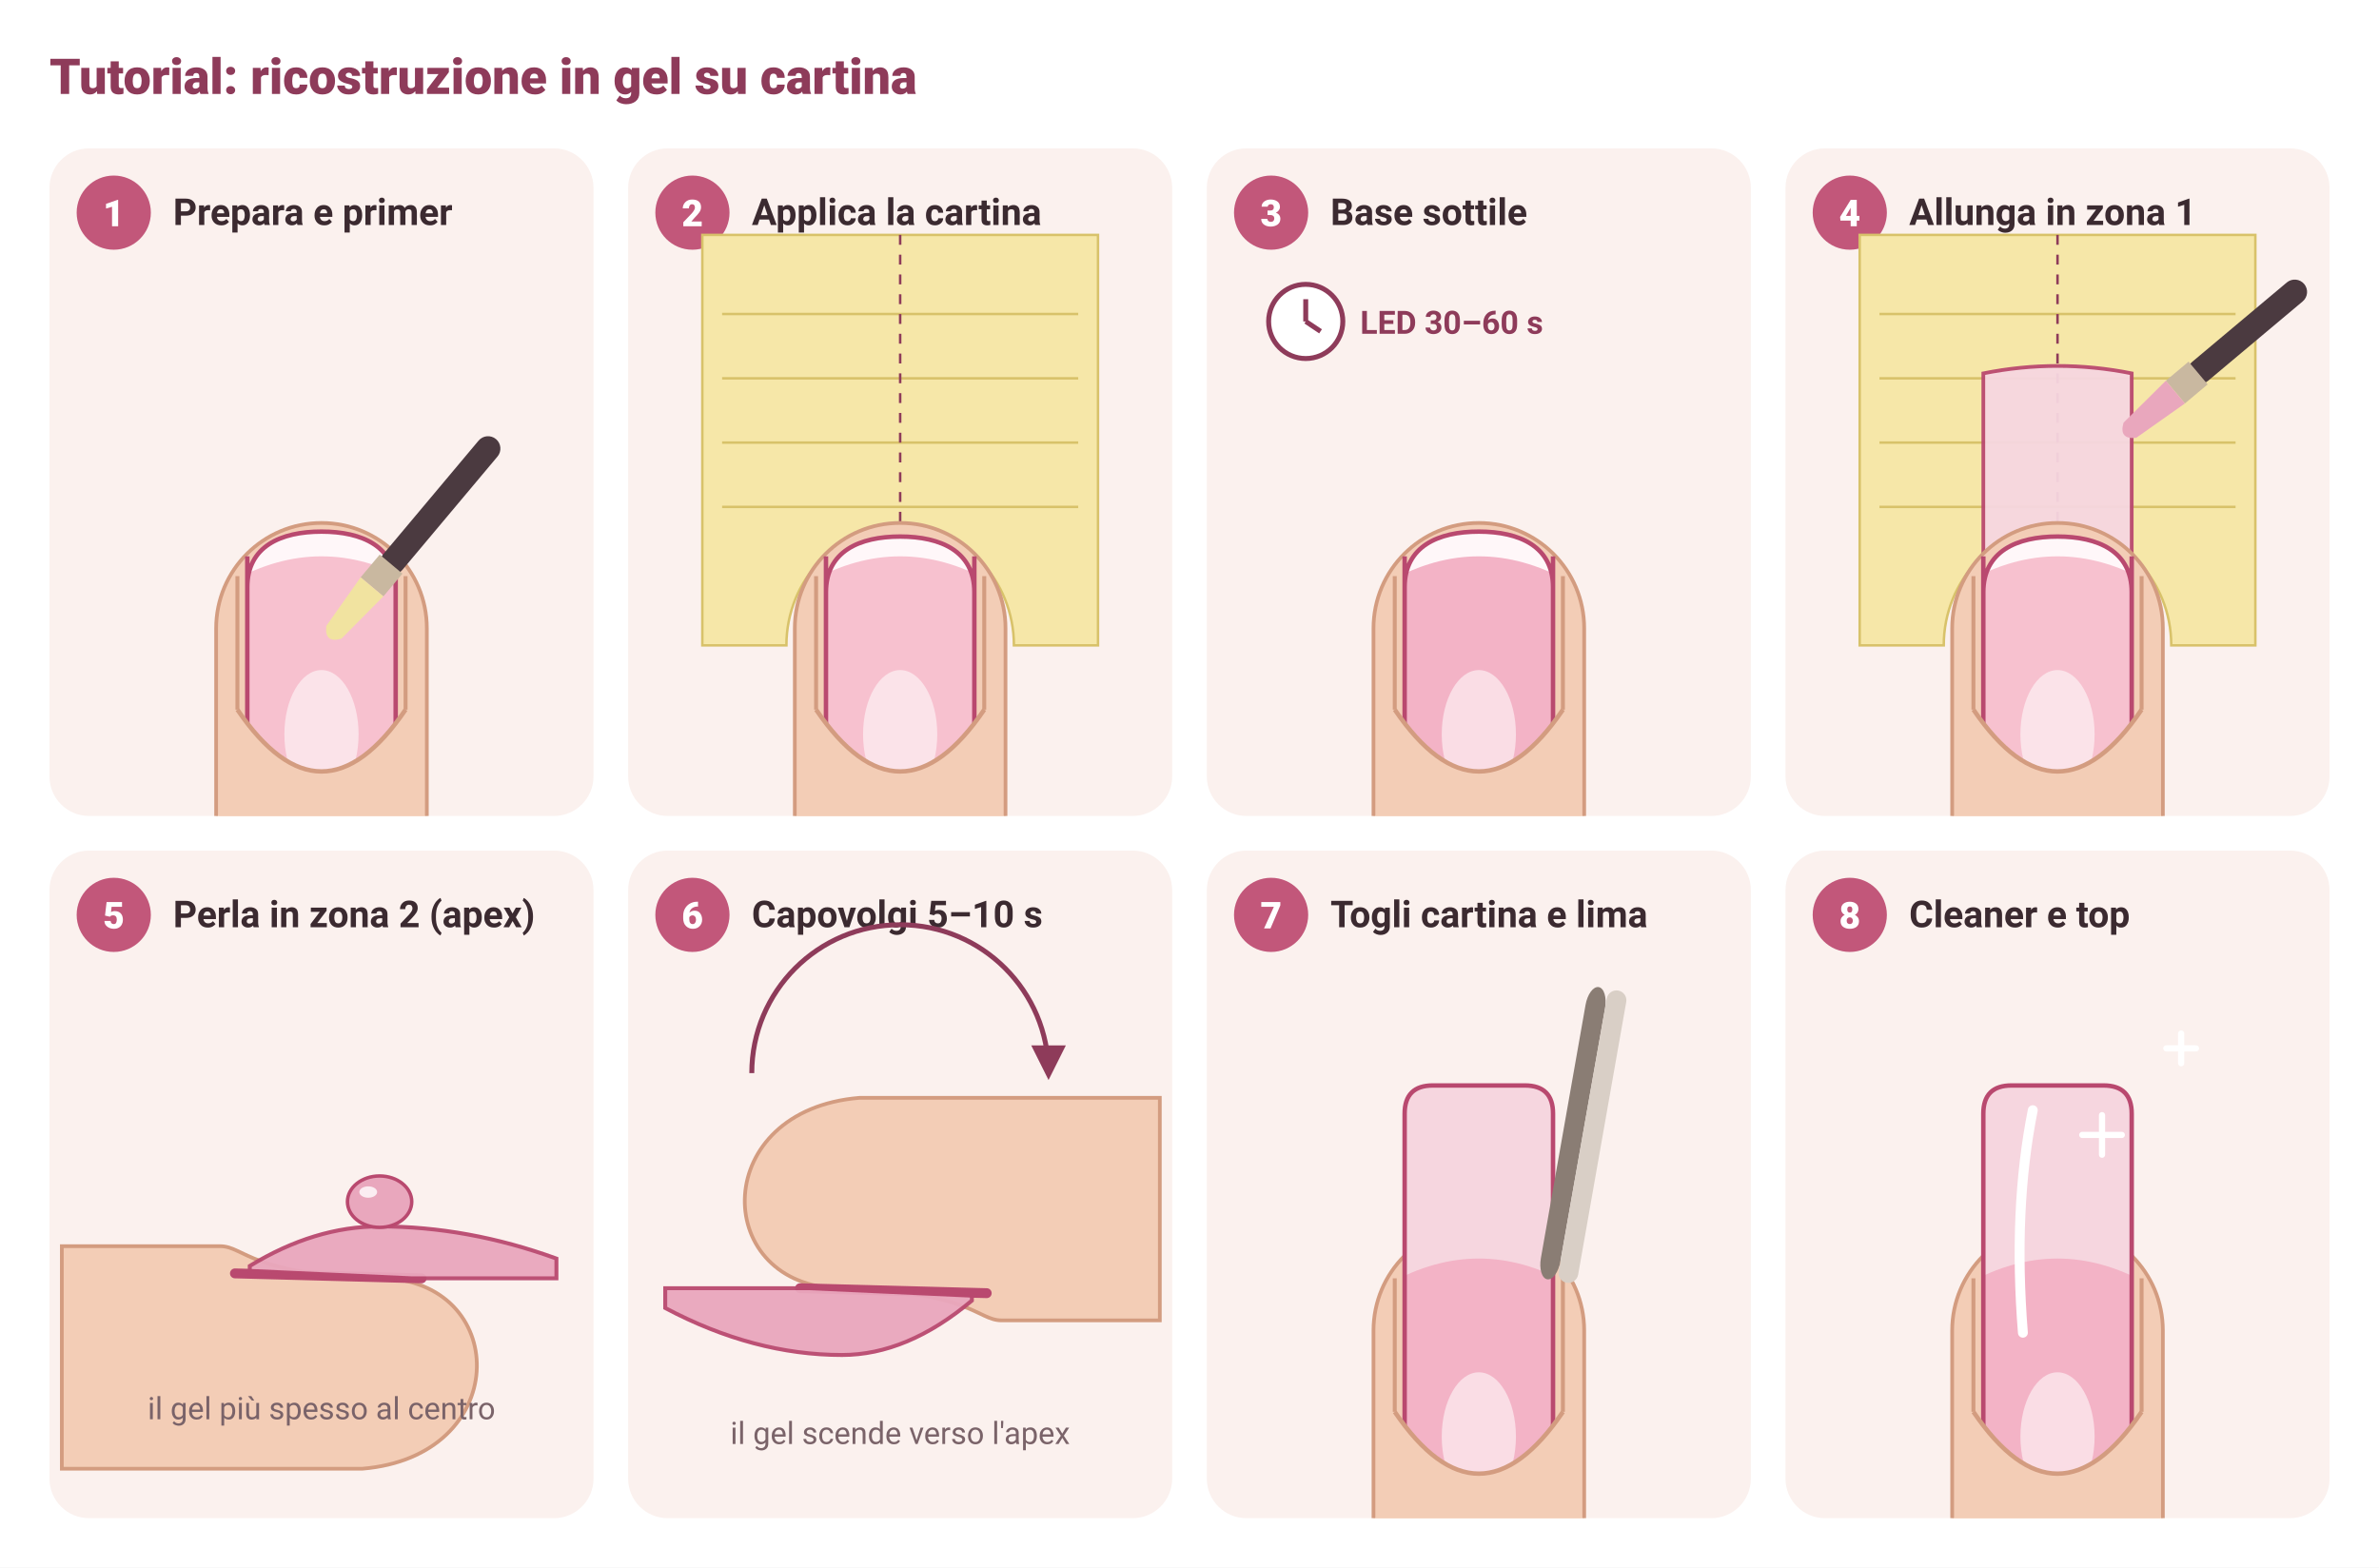
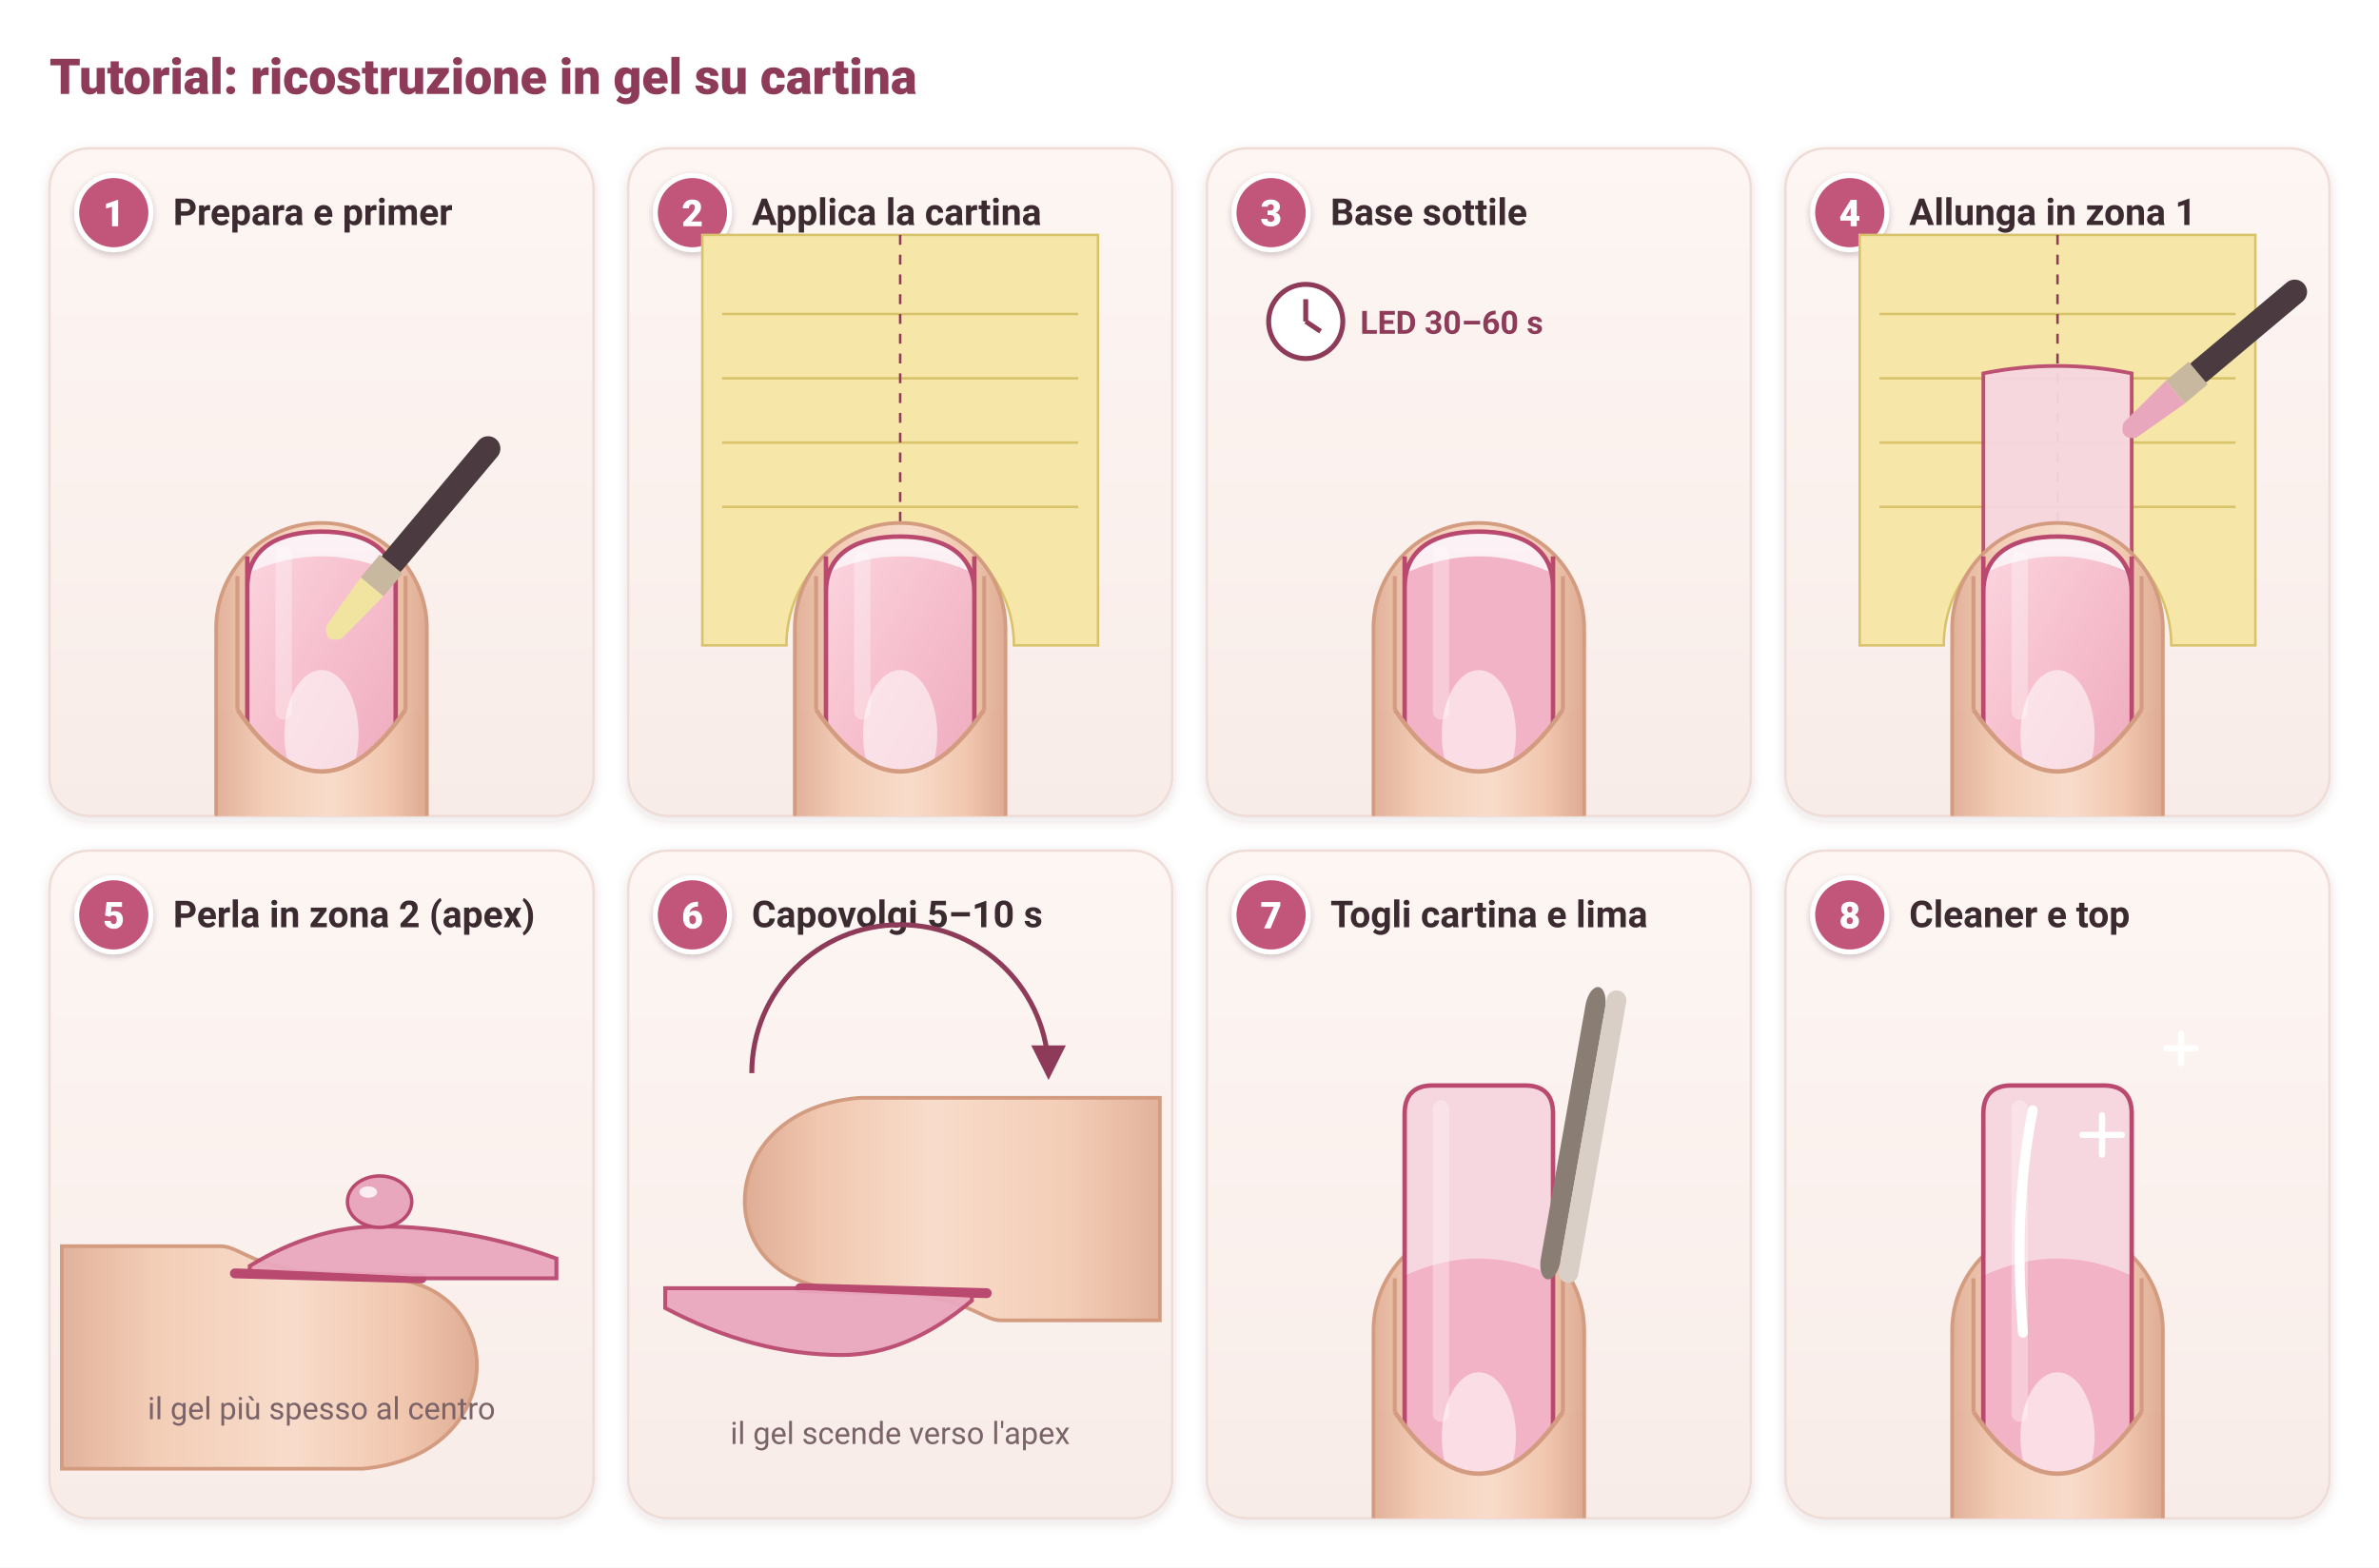
<svg xmlns="http://www.w3.org/2000/svg" viewBox="0 0 962 634" width="962" height="634" font-family="system-ui, -apple-system, 'Segoe UI', Roboto, Arial, sans-serif" role="img">
  <rect width="100%" height="100%" fill="#ffffff" />
+   <defs>
+     <linearGradient id="nxSkin" x1="0" y1="0" x2="1" y2="0">
+       <stop offset="0" stop-color="#e2b29b" />
+       <stop offset=".22" stop-color="#f3cdb6" />
+       <stop offset=".55" stop-color="#f8dccb" />
+       <stop offset=".82" stop-color="#f1c7af" />
+       <stop offset="1" stop-color="#dfac94" />
+     </linearGradient>
+     <linearGradient id="nxNail" x1="0" y1="0" x2="1" y2="1">
+       <stop offset="0" stop-color="#fbd6e0" />
+       <stop offset=".45" stop-color="#f7c1cf" />
+       <stop offset="1" stop-color="#eeaabd" />
+     </linearGradient>
+     <linearGradient id="nxFree" x1="0" y1="0" x2="0" y2="1">
+       <stop offset="0" stop-color="#ffffff" />
+       <stop offset="1" stop-color="#fbeef2" />
+     </linearGradient>
+     <linearGradient id="nxPanel" x1="0" y1="0" x2="0" y2="1">
+       <stop offset="0" stop-color="#fdf6f3" />
+       <stop offset="1" stop-color="#f8ece8" />
+     </linearGradient>
+     <filter id="nxSh" x="-5%" y="-5%" width="110%" height="115%">
+       <feDropShadow dx="0" dy="1.5" stdDeviation="2.2" flood-color="#5a2a3a" flood-opacity=".13" />
+     </filter>
+     <filter id="nxShS" x="-20%" y="-20%" width="140%" height="150%">
+       <feDropShadow dx="0" dy="1" stdDeviation="1.2" flood-color="#3b2a30" flood-opacity=".25" />
+     </filter>
+   </defs>
  <defs>
    <marker id="ar" viewBox="0 0 10 10" refX="8" refY="5" markerWidth="7" markerHeight="7" orient="auto-start-reverse">
      <path d="M0,0 L10,5 L0,10 z" fill="#8e3b5a" />
    </marker>
    <marker id="arw" viewBox="0 0 10 10" refX="8" refY="5" markerWidth="7" markerHeight="7" orient="auto-start-reverse">
      <path d="M0,0 L10,5 L0,10 z" fill="#7a6369" />
    </marker>
  </defs>
  <text x="20.0" y="38.0" font-size="20" text-anchor="start" font-weight="800" fill="#8e3b5a">Tutorial: ricostruzione in gel su cartina</text>
  <defs>
    <clipPath id="p52">
      <rect x="20" y="60" width="220" height="270" rx="16" />
    </clipPath>
  </defs>
-   <rect x="20" y="60" width="220" height="270" rx="16" fill="#fbf1ee" />
-   <circle cx="46" cy="86" r="15" fill="#c2577a" />
+   <rect x="20" y="60" width="220" height="270" rx="16" fill="url(#nxPanel)" stroke="#efdcd6" stroke-width="1" filter="url(#nxSh)" />
+   <circle cx="46" cy="86" r="15" fill="#c2577a" stroke="#fff" stroke-width="2" filter="url(#nxShS)" />
  <text x="46.0" y="91.5" font-size="15" text-anchor="middle" font-weight="800" fill="#fff">1</text>
  <text x="70.0" y="91.0" font-size="15" text-anchor="start" font-weight="700" fill="#3b2a30">Prepara e primer</text>
  <g clip-path="url(#p52)">
-     <path d="M87.4,333.0 L87.4,254.1 A42.6,42.6 0 0 1 172.6,254.1 L172.6,333.0 Z" fill="#f3cdb6" stroke="#d39c80" stroke-width="1.5" />
+     <path d="M87.4,333.0 L87.4,254.1 A42.6,42.6 0 0 1 172.6,254.1 L172.6,333.0 Z" fill="url(#nxSkin)" stroke="#d39c80" stroke-width="1.5" />
    <defs>
      <clipPath id="c53">
        <path d="M100.0,321.0 L160.0,321.0 L160.0,225.0 L160.0,237.5 C160.0,221.0 146.5,215.0 130.0,215.0 C113.5,215.0 100.0,221.0 100.0,237.5 L100.0,225.0 Z" />
      </clipPath>
    </defs>
-     <path d="M100.0,321.0 L160.0,321.0 L160.0,225.0 L160.0,237.5 C160.0,221.0 146.5,215.0 130.0,215.0 C113.5,215.0 100.0,221.0 100.0,237.5 L100.0,225.0 Z" fill="#f7c1cf" />
+     <path d="M100.0,321.0 L160.0,321.0 L160.0,225.0 L160.0,237.5 C160.0,221.0 146.5,215.0 130.0,215.0 C113.5,215.0 100.0,221.0 100.0,237.5 L100.0,225.0 Z" fill="url(#nxNail)" />
    <ellipse cx="130.0" cy="297.0" rx="15.0" ry="26.0" fill="#fff" opacity=".55" clip-path="url(#c53)" />
-     <path d="M94.0,235.0 Q130.0,215.0 166.0,235.0 L166.0,155.0 L94.0,155.0 Z" fill="#fff7f9" clip-path="url(#c53)" />
+     <path d="M94.0,235.0 Q130.0,215.0 166.0,235.0 L166.0,155.0 L94.0,155.0 Z" fill="url(#nxFree)" clip-path="url(#c53)" />
+     <rect x="111.4" y="221.0" width="6.6" height="70.0" rx="3.3" fill="#fff" opacity=".32" clip-path="url(#c53)" />
    <path d="M100.0,321.0 L160.0,321.0 L160.0,225.0 L160.0,237.5 C160.0,221.0 146.5,215.0 130.0,215.0 C113.5,215.0 100.0,221.0 100.0,237.5 L100.0,225.0 Z" fill="none" stroke="#b9496f" stroke-width="1.8" />
-     <path d="M88.4,287.0 L96.0,287.0 Q130.0,337.0 164.0,287.0 L171.6,287.0 L171.6,345.0 L88.4,345.0 Z" fill="#f3cdb6" />
+     <path d="M88.4,287.0 L96.0,287.0 Q130.0,337.0 164.0,287.0 L171.6,287.0 L171.6,345.0 L88.4,345.0 Z" fill="url(#nxSkin)" />
    <path d="M96.0,287.0 Q130.0,337.0 164.0,287.0" fill="none" stroke="#d39c80" stroke-width="1.8" />
    <path d="M96.0,287.0 L96.0,233.0" stroke="#d39c80" stroke-width="1.6" />
    <path d="M164.0,287.0 L164.0,233.0" stroke="#d39c80" stroke-width="1.6" />
    <g transform="translate(144.0,245.0) rotate(-50.0)">
      <rect x="18" y="-5" width="70" height="10" rx="5" fill="#4b3a40" />
      <rect x="10" y="-6" width="12" height="12" fill="#c9b8a0" />
      <path d="M10,-6 L-14,-4 Q-20,0 -14,4 L10,6 Z" fill="#f1e3a0" />
    </g>
  </g>
  <defs>
    <clipPath id="p54">
      <rect x="254" y="60" width="220" height="270" rx="16" />
    </clipPath>
  </defs>
-   <rect x="254" y="60" width="220" height="270" rx="16" fill="#fbf1ee" />
-   <circle cx="280" cy="86" r="15" fill="#c2577a" />
+   <rect x="254" y="60" width="220" height="270" rx="16" fill="url(#nxPanel)" stroke="#efdcd6" stroke-width="1" filter="url(#nxSh)" />
+   <circle cx="280" cy="86" r="15" fill="#c2577a" stroke="#fff" stroke-width="2" filter="url(#nxShS)" />
  <text x="280.0" y="91.5" font-size="15" text-anchor="middle" font-weight="800" fill="#fff">2</text>
  <text x="304.0" y="91.0" font-size="15" text-anchor="start" font-weight="700" fill="#3b2a30">Applica la cartina</text>
  <g clip-path="url(#p54)">
    <path d="M284.0,261.0 L284.0,95.0 L444.0,95.0 L444.0,261.0 L410.0,261.0 A46.0,48.0 0 0 0 318.0,261.0 Z" fill="#f6e7a8" stroke="#d8c26a" />
    <line x1="292.0" y1="205.0" x2="436.0" y2="205.0" stroke="#d8c26a" />
    <line x1="292.0" y1="179.0" x2="436.0" y2="179.0" stroke="#d8c26a" />
    <line x1="292.0" y1="153.0" x2="436.0" y2="153.0" stroke="#d8c26a" />
    <line x1="292.0" y1="127.0" x2="436.0" y2="127.0" stroke="#d8c26a" />
    <line x1="364.0" y1="95.0" x2="364.0" y2="217.0" stroke="#8e3b5a" stroke-dasharray="4 4" />
-     <path d="M321.4,333.0 L321.4,254.1 A42.6,42.6 0 0 1 406.6,254.1 L406.6,333.0 Z" fill="#f3cdb6" stroke="#d39c80" stroke-width="1.5" />
+     <path d="M321.4,333.0 L321.4,254.1 A42.6,42.6 0 0 1 406.6,254.1 L406.6,333.0 Z" fill="url(#nxSkin)" stroke="#d39c80" stroke-width="1.5" />
    <defs>
      <clipPath id="c55">
        <path d="M334.0,321.0 L394.0,321.0 L394.0,225.0 L394.0,239.5 C394.0,223.0 380.5,217.0 364.0,217.0 C347.5,217.0 334.0,223.0 334.0,239.5 L334.0,225.0 Z" />
      </clipPath>
    </defs>
-     <path d="M334.0,321.0 L394.0,321.0 L394.0,225.0 L394.0,239.5 C394.0,223.0 380.5,217.0 364.0,217.0 C347.5,217.0 334.0,223.0 334.0,239.5 L334.0,225.0 Z" fill="#f7c1cf" />
+     <path d="M334.0,321.0 L394.0,321.0 L394.0,225.0 L394.0,239.5 C394.0,223.0 380.5,217.0 364.0,217.0 C347.5,217.0 334.0,223.0 334.0,239.5 L334.0,225.0 Z" fill="url(#nxNail)" />
    <ellipse cx="364.0" cy="297.0" rx="15.0" ry="26.0" fill="#fff" opacity=".55" clip-path="url(#c55)" />
-     <path d="M328.0,235.0 Q364.0,215.0 400.0,235.0 L400.0,157.0 L328.0,157.0 Z" fill="#fff7f9" clip-path="url(#c55)" />
+     <path d="M328.0,235.0 Q364.0,215.0 400.0,235.0 L400.0,157.0 L328.0,157.0 Z" fill="url(#nxFree)" clip-path="url(#c55)" />
+     <rect x="345.4" y="223.0" width="6.6" height="68.0" rx="3.3" fill="#fff" opacity=".32" clip-path="url(#c55)" />
    <path d="M334.0,321.0 L394.0,321.0 L394.0,225.0 L394.0,239.5 C394.0,223.0 380.5,217.0 364.0,217.0 C347.5,217.0 334.0,223.0 334.0,239.5 L334.0,225.0 Z" fill="none" stroke="#b9496f" stroke-width="1.8" />
-     <path d="M322.4,287.0 L330.0,287.0 Q364.0,337.0 398.0,287.0 L405.6,287.0 L405.6,345.0 L322.4,345.0 Z" fill="#f3cdb6" />
+     <path d="M322.4,287.0 L330.0,287.0 Q364.0,337.0 398.0,287.0 L405.6,287.0 L405.6,345.0 L322.4,345.0 Z" fill="url(#nxSkin)" />
    <path d="M330.0,287.0 Q364.0,337.0 398.0,287.0" fill="none" stroke="#d39c80" stroke-width="1.8" />
    <path d="M330.0,287.0 L330.0,233.0" stroke="#d39c80" stroke-width="1.6" />
    <path d="M398.0,287.0 L398.0,233.0" stroke="#d39c80" stroke-width="1.6" />
  </g>
  <defs>
    <clipPath id="p56">
      <rect x="488" y="60" width="220" height="270" rx="16" />
    </clipPath>
  </defs>
-   <rect x="488" y="60" width="220" height="270" rx="16" fill="#fbf1ee" />
-   <circle cx="514" cy="86" r="15" fill="#c2577a" />
+   <rect x="488" y="60" width="220" height="270" rx="16" fill="url(#nxPanel)" stroke="#efdcd6" stroke-width="1" filter="url(#nxSh)" />
+   <circle cx="514" cy="86" r="15" fill="#c2577a" stroke="#fff" stroke-width="2" filter="url(#nxShS)" />
  <text x="514.0" y="91.5" font-size="15" text-anchor="middle" font-weight="800" fill="#fff">3</text>
  <text x="538.0" y="91.0" font-size="15" text-anchor="start" font-weight="700" fill="#3b2a30">Base sottile</text>
  <g clip-path="url(#p56)">
-     <path d="M555.4,333.0 L555.4,254.1 A42.6,42.6 0 0 1 640.6,254.1 L640.6,333.0 Z" fill="#f3cdb6" stroke="#d39c80" stroke-width="1.5" />
+     <path d="M555.4,333.0 L555.4,254.1 A42.6,42.6 0 0 1 640.6,254.1 L640.6,333.0 Z" fill="url(#nxSkin)" stroke="#d39c80" stroke-width="1.5" />
    <defs>
      <clipPath id="c57">
        <path d="M568.0,321.0 L628.0,321.0 L628.0,225.0 L628.0,237.5 C628.0,221.0 614.5,215.0 598.0,215.0 C581.5,215.0 568.0,221.0 568.0,237.5 L568.0,225.0 Z" />
      </clipPath>
    </defs>
    <path d="M568.0,321.0 L628.0,321.0 L628.0,225.0 L628.0,237.5 C628.0,221.0 614.5,215.0 598.0,215.0 C581.5,215.0 568.0,221.0 568.0,237.5 L568.0,225.0 Z" fill="#f3b3c6" />
    <ellipse cx="598.0" cy="297.0" rx="15.0" ry="26.0" fill="#fff" opacity=".55" clip-path="url(#c57)" />
-     <path d="M562.0,235.0 Q598.0,215.0 634.0,235.0 L634.0,155.0 L562.0,155.0 Z" fill="#fff7f9" clip-path="url(#c57)" />
+     <path d="M562.0,235.0 Q598.0,215.0 634.0,235.0 L634.0,155.0 L562.0,155.0 Z" fill="url(#nxFree)" clip-path="url(#c57)" />
+     <rect x="579.4" y="221.0" width="6.6" height="70.0" rx="3.3" fill="#fff" opacity=".32" clip-path="url(#c57)" />
    <path d="M568.0,321.0 L628.0,321.0 L628.0,225.0 L628.0,237.5 C628.0,221.0 614.5,215.0 598.0,215.0 C581.5,215.0 568.0,221.0 568.0,237.5 L568.0,225.0 Z" fill="none" stroke="#b9496f" stroke-width="1.8" />
-     <path d="M556.4,287.0 L564.0,287.0 Q598.0,337.0 632.0,287.0 L639.6,287.0 L639.6,345.0 L556.4,345.0 Z" fill="#f3cdb6" />
+     <path d="M556.4,287.0 L564.0,287.0 Q598.0,337.0 632.0,287.0 L639.6,287.0 L639.6,345.0 L556.4,345.0 Z" fill="url(#nxSkin)" />
    <path d="M564.0,287.0 Q598.0,337.0 632.0,287.0" fill="none" stroke="#d39c80" stroke-width="1.8" />
    <path d="M564.0,287.0 L564.0,233.0" stroke="#d39c80" stroke-width="1.6" />
    <path d="M632.0,287.0 L632.0,233.0" stroke="#d39c80" stroke-width="1.6" />
    <circle cx="528.0" cy="130.0" r="15" fill="#fff" stroke="#8e3b5a" stroke-width="2" />
    <path d="M528.0,130.0 l0,-9 M528.0,130.0 l6,4" stroke="#8e3b5a" stroke-width="2" />
    <text x="550.0" y="135.0" font-size="13" text-anchor="start" font-weight="700" fill="#8e3b5a">LED 30–60 s</text>
  </g>
  <defs>
    <clipPath id="p58">
      <rect x="722" y="60" width="220" height="270" rx="16" />
    </clipPath>
  </defs>
-   <rect x="722" y="60" width="220" height="270" rx="16" fill="#fbf1ee" />
-   <circle cx="748" cy="86" r="15" fill="#c2577a" />
+   <rect x="722" y="60" width="220" height="270" rx="16" fill="url(#nxPanel)" stroke="#efdcd6" stroke-width="1" filter="url(#nxSh)" />
+   <circle cx="748" cy="86" r="15" fill="#c2577a" stroke="#fff" stroke-width="2" filter="url(#nxShS)" />
  <text x="748.0" y="91.5" font-size="15" text-anchor="middle" font-weight="800" fill="#fff">4</text>
  <text x="772.0" y="91.0" font-size="15" text-anchor="start" font-weight="700" fill="#3b2a30">Allunga in zona 1</text>
  <g clip-path="url(#p58)">
    <path d="M752.0,261.0 L752.0,95.0 L912.0,95.0 L912.0,261.0 L878.0,261.0 A46.0,48.0 0 0 0 786.0,261.0 Z" fill="#f6e7a8" stroke="#d8c26a" />
    <line x1="760.0" y1="205.0" x2="904.0" y2="205.0" stroke="#d8c26a" />
    <line x1="760.0" y1="179.0" x2="904.0" y2="179.0" stroke="#d8c26a" />
    <line x1="760.0" y1="153.0" x2="904.0" y2="153.0" stroke="#d8c26a" />
    <line x1="760.0" y1="127.0" x2="904.0" y2="127.0" stroke="#d8c26a" />
    <line x1="832.0" y1="95.0" x2="832.0" y2="217.0" stroke="#8e3b5a" stroke-dasharray="4 4" />
    <path d="M802.0,229.0 L802.0,151.0 Q832.0,145.0 862.0,151.0 L862.0,229.0 Z" fill="#f6d6df" stroke="#b9496f" stroke-width="1.5" opacity=".95" />
    <g transform="translate(872.0,165.0) rotate(-40.0)">
      <rect x="18" y="-5" width="60" height="10" rx="5" fill="#4b3a40" />
      <rect x="10" y="-6" width="12" height="12" fill="#c9b8a0" />
      <path d="M10,-6 L-14,-4 Q-20,0 -14,4 L10,6 Z" fill="#e9a7bd" />
    </g>
-     <path d="M789.4,333.0 L789.4,254.1 A42.6,42.6 0 0 1 874.6,254.1 L874.6,333.0 Z" fill="#f3cdb6" stroke="#d39c80" stroke-width="1.5" />
+     <path d="M789.4,333.0 L789.4,254.1 A42.6,42.6 0 0 1 874.6,254.1 L874.6,333.0 Z" fill="url(#nxSkin)" stroke="#d39c80" stroke-width="1.5" />
    <defs>
      <clipPath id="c59">
        <path d="M802.0,321.0 L862.0,321.0 L862.0,225.0 L862.0,239.5 C862.0,223.0 848.5,217.0 832.0,217.0 C815.5,217.0 802.0,223.0 802.0,239.5 L802.0,225.0 Z" />
      </clipPath>
    </defs>
-     <path d="M802.0,321.0 L862.0,321.0 L862.0,225.0 L862.0,239.5 C862.0,223.0 848.5,217.0 832.0,217.0 C815.5,217.0 802.0,223.0 802.0,239.5 L802.0,225.0 Z" fill="#f7c1cf" />
+     <path d="M802.0,321.0 L862.0,321.0 L862.0,225.0 L862.0,239.5 C862.0,223.0 848.5,217.0 832.0,217.0 C815.5,217.0 802.0,223.0 802.0,239.5 L802.0,225.0 Z" fill="url(#nxNail)" />
    <ellipse cx="832.0" cy="297.0" rx="15.0" ry="26.0" fill="#fff" opacity=".55" clip-path="url(#c59)" />
-     <path d="M796.0,235.0 Q832.0,215.0 868.0,235.0 L868.0,157.0 L796.0,157.0 Z" fill="#fff7f9" clip-path="url(#c59)" />
+     <path d="M796.0,235.0 Q832.0,215.0 868.0,235.0 L868.0,157.0 L796.0,157.0 Z" fill="url(#nxFree)" clip-path="url(#c59)" />
+     <rect x="813.4" y="223.0" width="6.6" height="68.0" rx="3.3" fill="#fff" opacity=".32" clip-path="url(#c59)" />
    <path d="M802.0,321.0 L862.0,321.0 L862.0,225.0 L862.0,239.5 C862.0,223.0 848.5,217.0 832.0,217.0 C815.5,217.0 802.0,223.0 802.0,239.5 L802.0,225.0 Z" fill="none" stroke="#b9496f" stroke-width="1.8" />
-     <path d="M790.4,287.0 L798.0,287.0 Q832.0,337.0 866.0,287.0 L873.6,287.0 L873.6,345.0 L790.4,345.0 Z" fill="#f3cdb6" />
+     <path d="M790.4,287.0 L798.0,287.0 Q832.0,337.0 866.0,287.0 L873.6,287.0 L873.6,345.0 L790.4,345.0 Z" fill="url(#nxSkin)" />
    <path d="M798.0,287.0 Q832.0,337.0 866.0,287.0" fill="none" stroke="#d39c80" stroke-width="1.8" />
    <path d="M798.0,287.0 L798.0,233.0" stroke="#d39c80" stroke-width="1.6" />
    <path d="M866.0,287.0 L866.0,233.0" stroke="#d39c80" stroke-width="1.6" />
  </g>
  <defs>
    <clipPath id="p60">
      <rect x="20" y="344" width="220" height="270" rx="16" />
    </clipPath>
  </defs>
-   <rect x="20" y="344" width="220" height="270" rx="16" fill="#fbf1ee" />
-   <circle cx="46" cy="370" r="15" fill="#c2577a" />
+   <rect x="20" y="344" width="220" height="270" rx="16" fill="url(#nxPanel)" stroke="#efdcd6" stroke-width="1" filter="url(#nxSh)" />
+   <circle cx="46" cy="370" r="15" fill="#c2577a" stroke="#fff" stroke-width="2" filter="url(#nxShS)" />
  <text x="46.0" y="375.5" font-size="15" text-anchor="middle" font-weight="800" fill="#fff">5</text>
  <text x="70.0" y="375.0" font-size="15" text-anchor="start" font-weight="700" fill="#3b2a30">Perla in zona 2 (apex)</text>
  <g clip-path="url(#p60)">
-     <path d="M25.0,504.0 L89.0,504.0 C99.0,504.0 101.0,516.0 156.5,517.0 C206.5,520.0 206.5,589.0 146.5,594.0 L25.0,594.0 Z" fill="#f3cdb6" stroke="#d39c80" stroke-width="1.5" />
+     <path d="M25.0,504.0 L89.0,504.0 C99.0,504.0 101.0,516.0 156.5,517.0 C206.5,520.0 206.5,589.0 146.5,594.0 L25.0,594.0 Z" fill="url(#nxSkin)" stroke="#d39c80" stroke-width="1.5" />
    <path d="M95.0,515.0 L170.5,517.0" stroke="#b9496f" stroke-width="4" stroke-linecap="round" />
    <path d="M101.0,512.0 Q127.2,496.0 153.5,496.0 Q189.2,496.0 225.0,509.0 L225.0,517.0 L166.5,517.0 L101.0,514.0 Z" fill="#e9a7bd" stroke="#b9496f" stroke-width="1.6" opacity=".95" />
    <ellipse cx="153.5" cy="486.0" rx="13.0" ry="10.4" fill="#e9a7bd" stroke="#b9496f" stroke-width="1.4" />
    <ellipse cx="148.9" cy="482.1" rx="3.6" ry="2.3" fill="#fff" opacity=".8" />
    <text x="130.0" y="574.0" font-size="12.5" text-anchor="middle" font-weight="400" fill="#7a6369">il gel più spesso al centro</text>
  </g>
  <defs>
    <clipPath id="p61">
      <rect x="254" y="344" width="220" height="270" rx="16" />
    </clipPath>
  </defs>
-   <rect x="254" y="344" width="220" height="270" rx="16" fill="#fbf1ee" />
-   <circle cx="280" cy="370" r="15" fill="#c2577a" />
+   <rect x="254" y="344" width="220" height="270" rx="16" fill="url(#nxPanel)" stroke="#efdcd6" stroke-width="1" filter="url(#nxSh)" />
+   <circle cx="280" cy="370" r="15" fill="#c2577a" stroke="#fff" stroke-width="2" filter="url(#nxShS)" />
  <text x="280.0" y="375.5" font-size="15" text-anchor="middle" font-weight="800" fill="#fff">6</text>
  <text x="304.0" y="375.0" font-size="15" text-anchor="start" font-weight="700" fill="#3b2a30">Capovolgi 5–10 s</text>
  <g clip-path="url(#p61)">
    <g transform="rotate(180 364.0 519.0)">
-       <path d="M259.0,504.0 L323.0,504.0 C333.0,504.0 335.0,516.0 390.5,517.0 C440.5,520.0 440.5,589.0 380.5,594.0 L259.0,594.0 Z" fill="#f3cdb6" stroke="#d39c80" stroke-width="1.5" />
+       <path d="M259.0,504.0 L323.0,504.0 C333.0,504.0 335.0,516.0 390.5,517.0 C440.5,520.0 440.5,589.0 380.5,594.0 L259.0,594.0 Z" fill="url(#nxSkin)" stroke="#d39c80" stroke-width="1.5" />
      <path d="M329.0,515.0 L404.5,517.0" stroke="#b9496f" stroke-width="4" stroke-linecap="round" />
      <path d="M335.0,512.0 Q361.2,490.0 387.5,490.0 Q423.2,490.0 459.0,509.0 L459.0,517.0 L400.5,517.0 L335.0,514.0 Z" fill="#e9a7bd" stroke="#b9496f" stroke-width="1.6" opacity=".95" />
    </g>
    <path d="M304.0,434.0 A50,50 0 1 1 424.0,434.0" fill="none" stroke="#8e3b5a" stroke-width="2" marker-end="url(#ar)" />
    <text x="364.0" y="584.0" font-size="12.5" text-anchor="middle" font-weight="400" fill="#7a6369">il gel scende verso l'apex</text>
  </g>
  <defs>
    <clipPath id="p62">
      <rect x="488" y="344" width="220" height="270" rx="16" />
    </clipPath>
  </defs>
-   <rect x="488" y="344" width="220" height="270" rx="16" fill="#fbf1ee" />
-   <circle cx="514" cy="370" r="15" fill="#c2577a" />
+   <rect x="488" y="344" width="220" height="270" rx="16" fill="url(#nxPanel)" stroke="#efdcd6" stroke-width="1" filter="url(#nxSh)" />
+   <circle cx="514" cy="370" r="15" fill="#c2577a" stroke="#fff" stroke-width="2" filter="url(#nxShS)" />
  <text x="514.0" y="375.5" font-size="15" text-anchor="middle" font-weight="800" fill="#fff">7</text>
  <text x="538.0" y="375.0" font-size="15" text-anchor="start" font-weight="700" fill="#3b2a30">Togli cartina e lima</text>
  <g clip-path="url(#p62)">
-     <path d="M555.4,617.0 L555.4,538.1 A42.6,42.6 0 0 1 640.6,538.1 L640.6,617.0 Z" fill="#f3cdb6" stroke="#d39c80" stroke-width="1.5" />
+     <path d="M555.4,617.0 L555.4,538.1 A42.6,42.6 0 0 1 640.6,538.1 L640.6,617.0 Z" fill="url(#nxSkin)" stroke="#d39c80" stroke-width="1.5" />
    <defs>
      <clipPath id="c63">
        <path d="M568.0,605.0 L628.0,605.0 L628.0,509.0 L628.0,450.4 Q628.0,439.0 616.6,439.0 L579.4,439.0 Q568.0,439.0 568.0,450.4 L568.0,509.0 Z" />
      </clipPath>
    </defs>
    <path d="M568.0,605.0 L628.0,605.0 L628.0,509.0 L628.0,450.4 Q628.0,439.0 616.6,439.0 L579.4,439.0 Q568.0,439.0 568.0,450.4 L568.0,509.0 Z" fill="#f3b3c6" />
    <ellipse cx="598.0" cy="581.0" rx="15.0" ry="26.0" fill="#fff" opacity=".55" clip-path="url(#c63)" />
    <path d="M562.0,519.0 Q598.0,499.0 634.0,519.0 L634.0,379.0 L562.0,379.0 Z" fill="#f6d6df" clip-path="url(#c63)" />
+     <rect x="579.4" y="445.0" width="6.6" height="130.0" rx="3.3" fill="#fff" opacity=".32" clip-path="url(#c63)" />
    <path d="M568.0,605.0 L628.0,605.0 L628.0,509.0 L628.0,450.4 Q628.0,439.0 616.6,439.0 L579.4,439.0 Q568.0,439.0 568.0,450.4 L568.0,509.0 Z" fill="none" stroke="#b9496f" stroke-width="1.8" />
-     <path d="M556.4,571.0 L564.0,571.0 Q598.0,621.0 632.0,571.0 L639.6,571.0 L639.6,629.0 L556.4,629.0 Z" fill="#f3cdb6" />
+     <path d="M556.4,571.0 L564.0,571.0 Q598.0,621.0 632.0,571.0 L639.6,571.0 L639.6,629.0 L556.4,629.0 Z" fill="url(#nxSkin)" />
    <path d="M564.0,571.0 Q598.0,621.0 632.0,571.0" fill="none" stroke="#d39c80" stroke-width="1.8" />
    <path d="M564.0,571.0 L564.0,517.0" stroke="#d39c80" stroke-width="1.6" />
    <path d="M632.0,571.0 L632.0,517.0" stroke="#d39c80" stroke-width="1.6" />
    <g transform="translate(640.0,459.0) rotate(-80.0)">
      <rect x="-60.0" y="-8.0" width="120" height="8" rx="8" fill="#8a7d74" />
      <rect x="-60.0" y="0.0" width="120" height="8" rx="4" fill="#d9cfc6" />
    </g>
  </g>
  <defs>
    <clipPath id="p64">
      <rect x="722" y="344" width="220" height="270" rx="16" />
    </clipPath>
  </defs>
-   <rect x="722" y="344" width="220" height="270" rx="16" fill="#fbf1ee" />
-   <circle cx="748" cy="370" r="15" fill="#c2577a" />
+   <rect x="722" y="344" width="220" height="270" rx="16" fill="url(#nxPanel)" stroke="#efdcd6" stroke-width="1" filter="url(#nxSh)" />
+   <circle cx="748" cy="370" r="15" fill="#c2577a" stroke="#fff" stroke-width="2" filter="url(#nxShS)" />
  <text x="748.0" y="375.5" font-size="15" text-anchor="middle" font-weight="800" fill="#fff">8</text>
  <text x="772.0" y="375.0" font-size="15" text-anchor="start" font-weight="700" fill="#3b2a30">Cleaner e top</text>
  <g clip-path="url(#p64)">
-     <path d="M789.4,617.0 L789.4,538.1 A42.6,42.6 0 0 1 874.6,538.1 L874.6,617.0 Z" fill="#f3cdb6" stroke="#d39c80" stroke-width="1.5" />
+     <path d="M789.4,617.0 L789.4,538.1 A42.6,42.6 0 0 1 874.6,538.1 L874.6,617.0 Z" fill="url(#nxSkin)" stroke="#d39c80" stroke-width="1.5" />
    <defs>
      <clipPath id="c65">
        <path d="M802.0,605.0 L862.0,605.0 L862.0,509.0 L862.0,450.4 Q862.0,439.0 850.6,439.0 L813.4,439.0 Q802.0,439.0 802.0,450.4 L802.0,509.0 Z" />
      </clipPath>
    </defs>
    <path d="M802.0,605.0 L862.0,605.0 L862.0,509.0 L862.0,450.4 Q862.0,439.0 850.6,439.0 L813.4,439.0 Q802.0,439.0 802.0,450.4 L802.0,509.0 Z" fill="#f3b3c6" />
    <ellipse cx="832.0" cy="581.0" rx="15.0" ry="26.0" fill="#fff" opacity=".55" clip-path="url(#c65)" />
    <path d="M796.0,519.0 Q832.0,499.0 868.0,519.0 L868.0,379.0 L796.0,379.0 Z" fill="#f6d6df" clip-path="url(#c65)" />
+     <rect x="813.4" y="445.0" width="6.6" height="130.0" rx="3.3" fill="#fff" opacity=".32" clip-path="url(#c65)" />
    <path d="M802.0,605.0 L862.0,605.0 L862.0,509.0 L862.0,450.4 Q862.0,439.0 850.6,439.0 L813.4,439.0 Q802.0,439.0 802.0,450.4 L802.0,509.0 Z" fill="none" stroke="#b9496f" stroke-width="1.8" />
-     <path d="M790.4,571.0 L798.0,571.0 Q832.0,621.0 866.0,571.0 L873.6,571.0 L873.6,629.0 L790.4,629.0 Z" fill="#f3cdb6" />
+     <path d="M790.4,571.0 L798.0,571.0 Q832.0,621.0 866.0,571.0 L873.6,571.0 L873.6,629.0 L790.4,629.0 Z" fill="url(#nxSkin)" />
    <path d="M798.0,571.0 Q832.0,621.0 866.0,571.0" fill="none" stroke="#d39c80" stroke-width="1.8" />
    <path d="M798.0,571.0 L798.0,517.0" stroke="#d39c80" stroke-width="1.6" />
    <path d="M866.0,571.0 L866.0,517.0" stroke="#d39c80" stroke-width="1.6" />
    <path d="M818.0,539.0 Q814.0,489.0 822.0,449.0" stroke="#fff" stroke-width="4" fill="none" stroke-linecap="round" />
    <path d="M842.0,459.0 L858.0,459.0 M850.0,451.0 L850.0,467.0" stroke="#fff" stroke-width="2.5" stroke-linecap="round" />
    <path d="M876.0,424.0 L888.0,424.0 M882.0,418.0 L882.0,430.0" stroke="#fff" stroke-width="2.5" stroke-linecap="round" />
  </g>
</svg>
